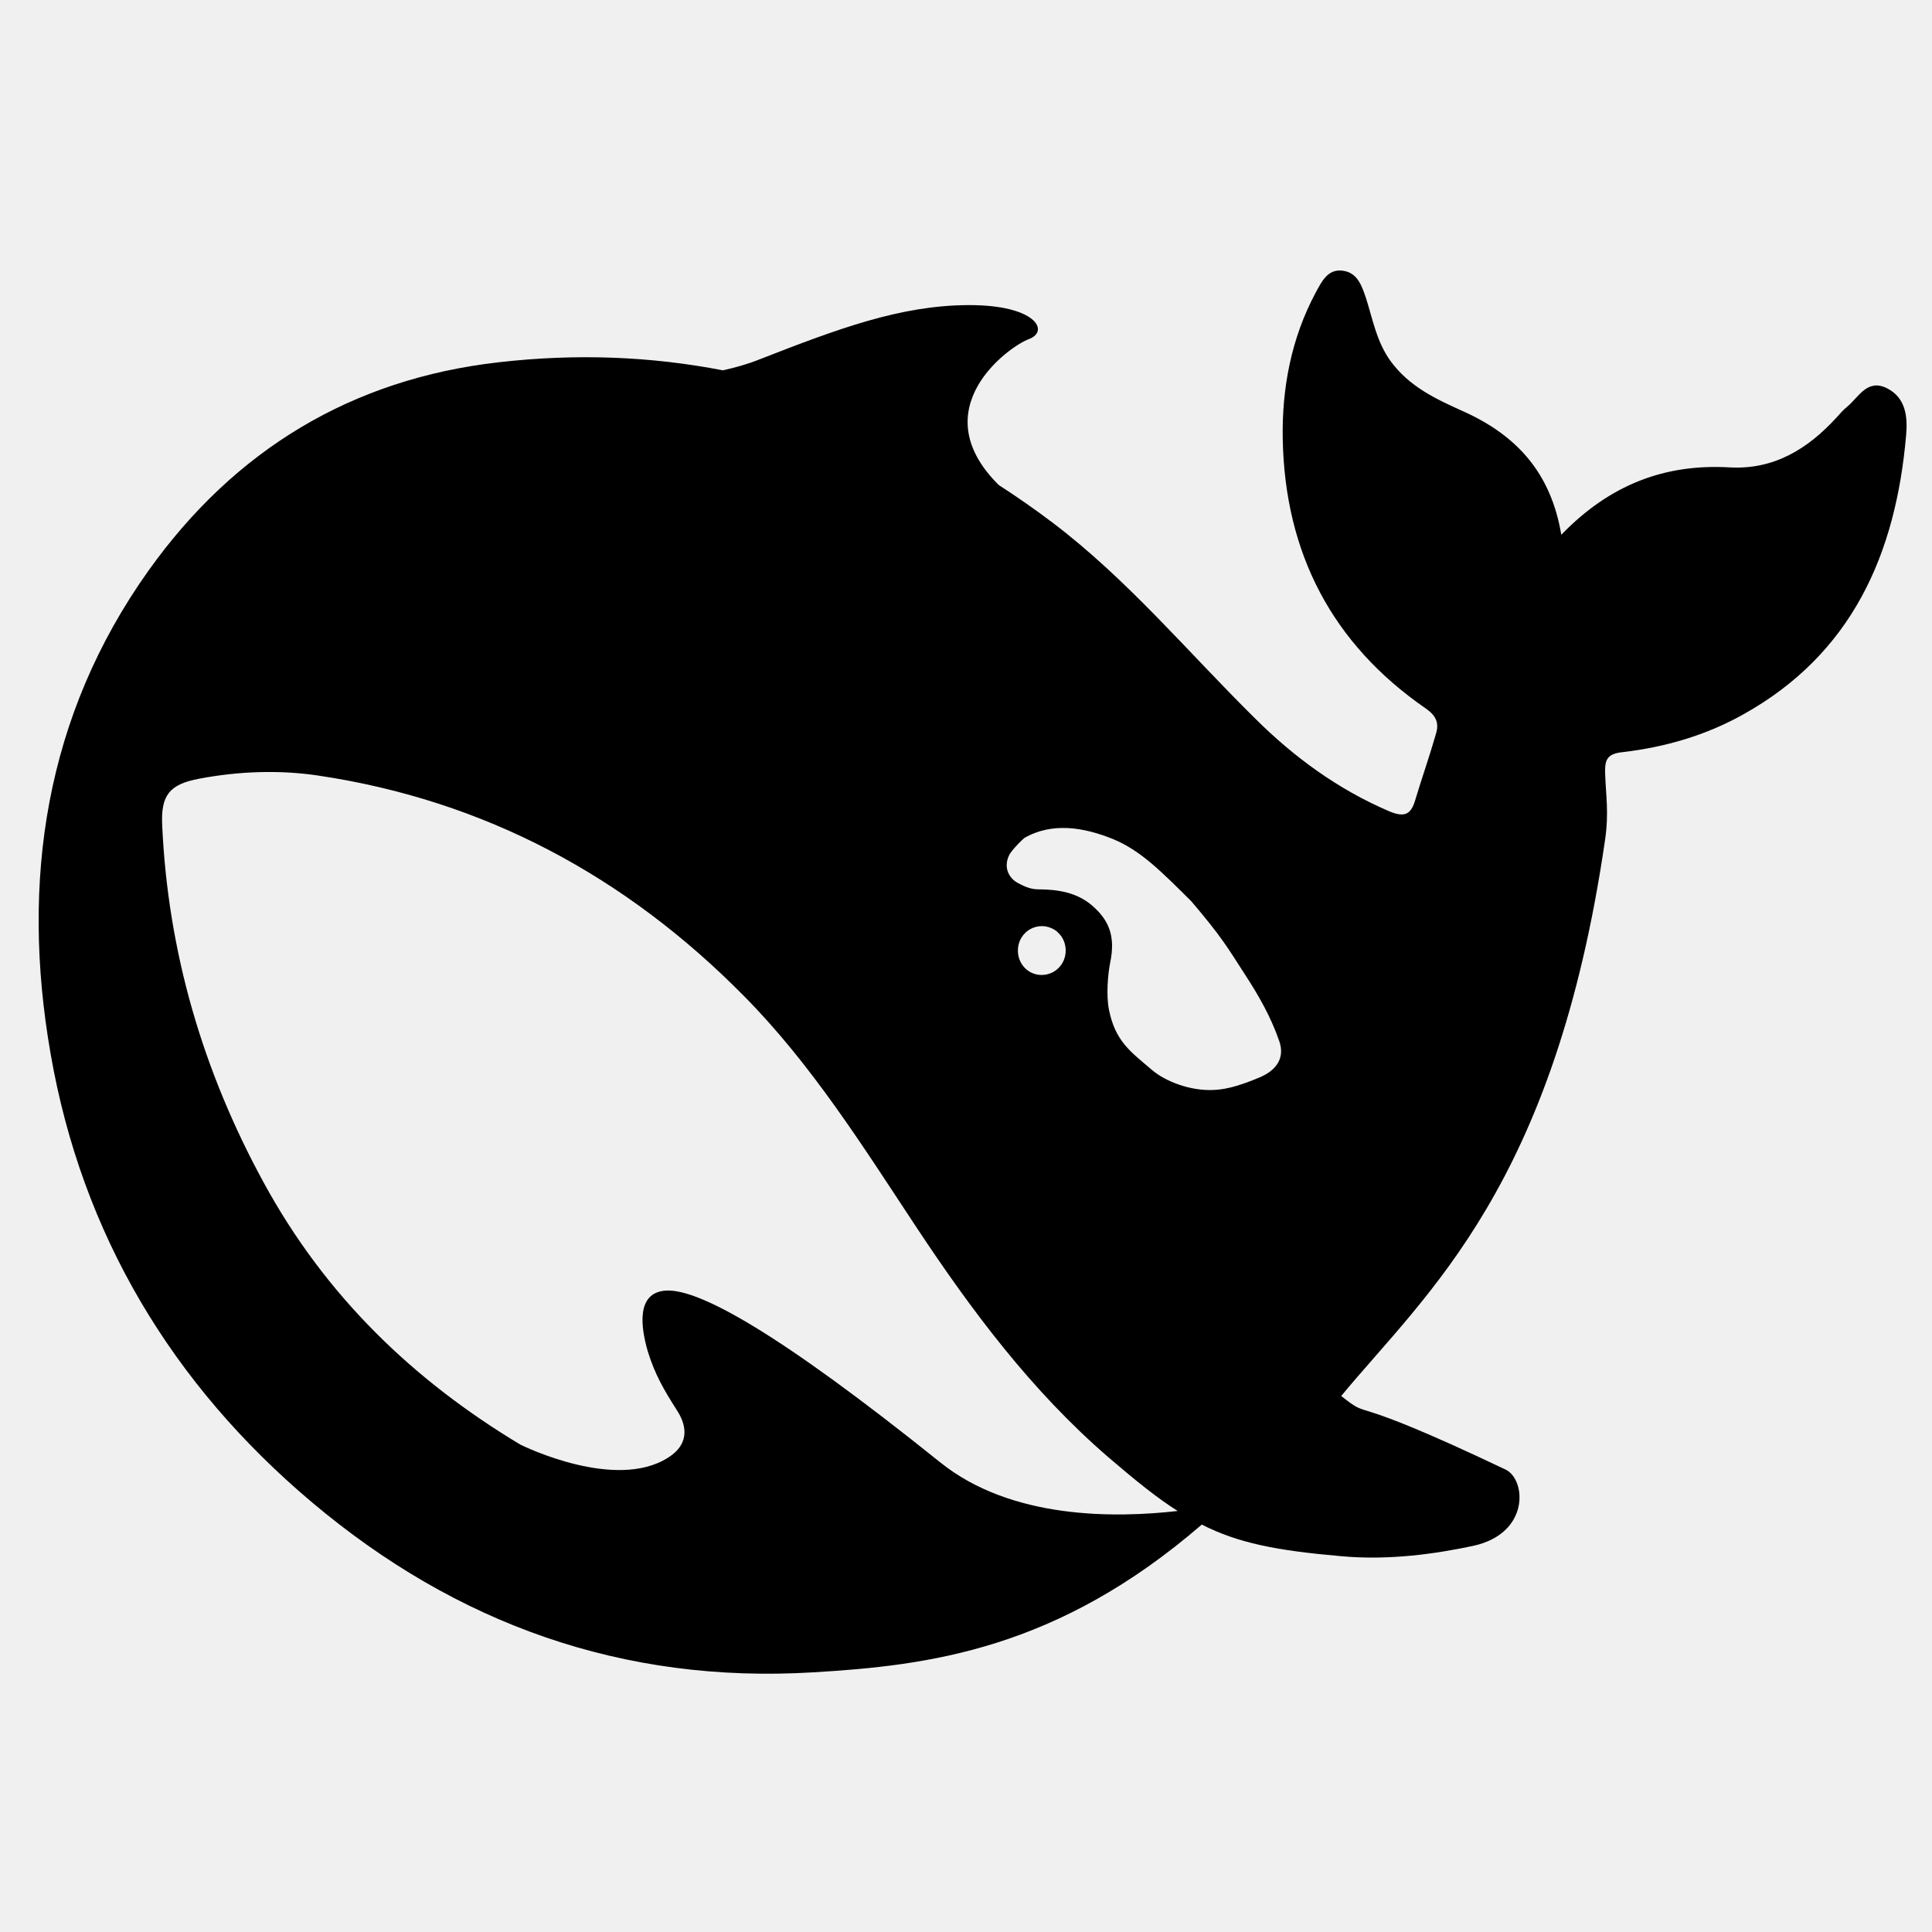
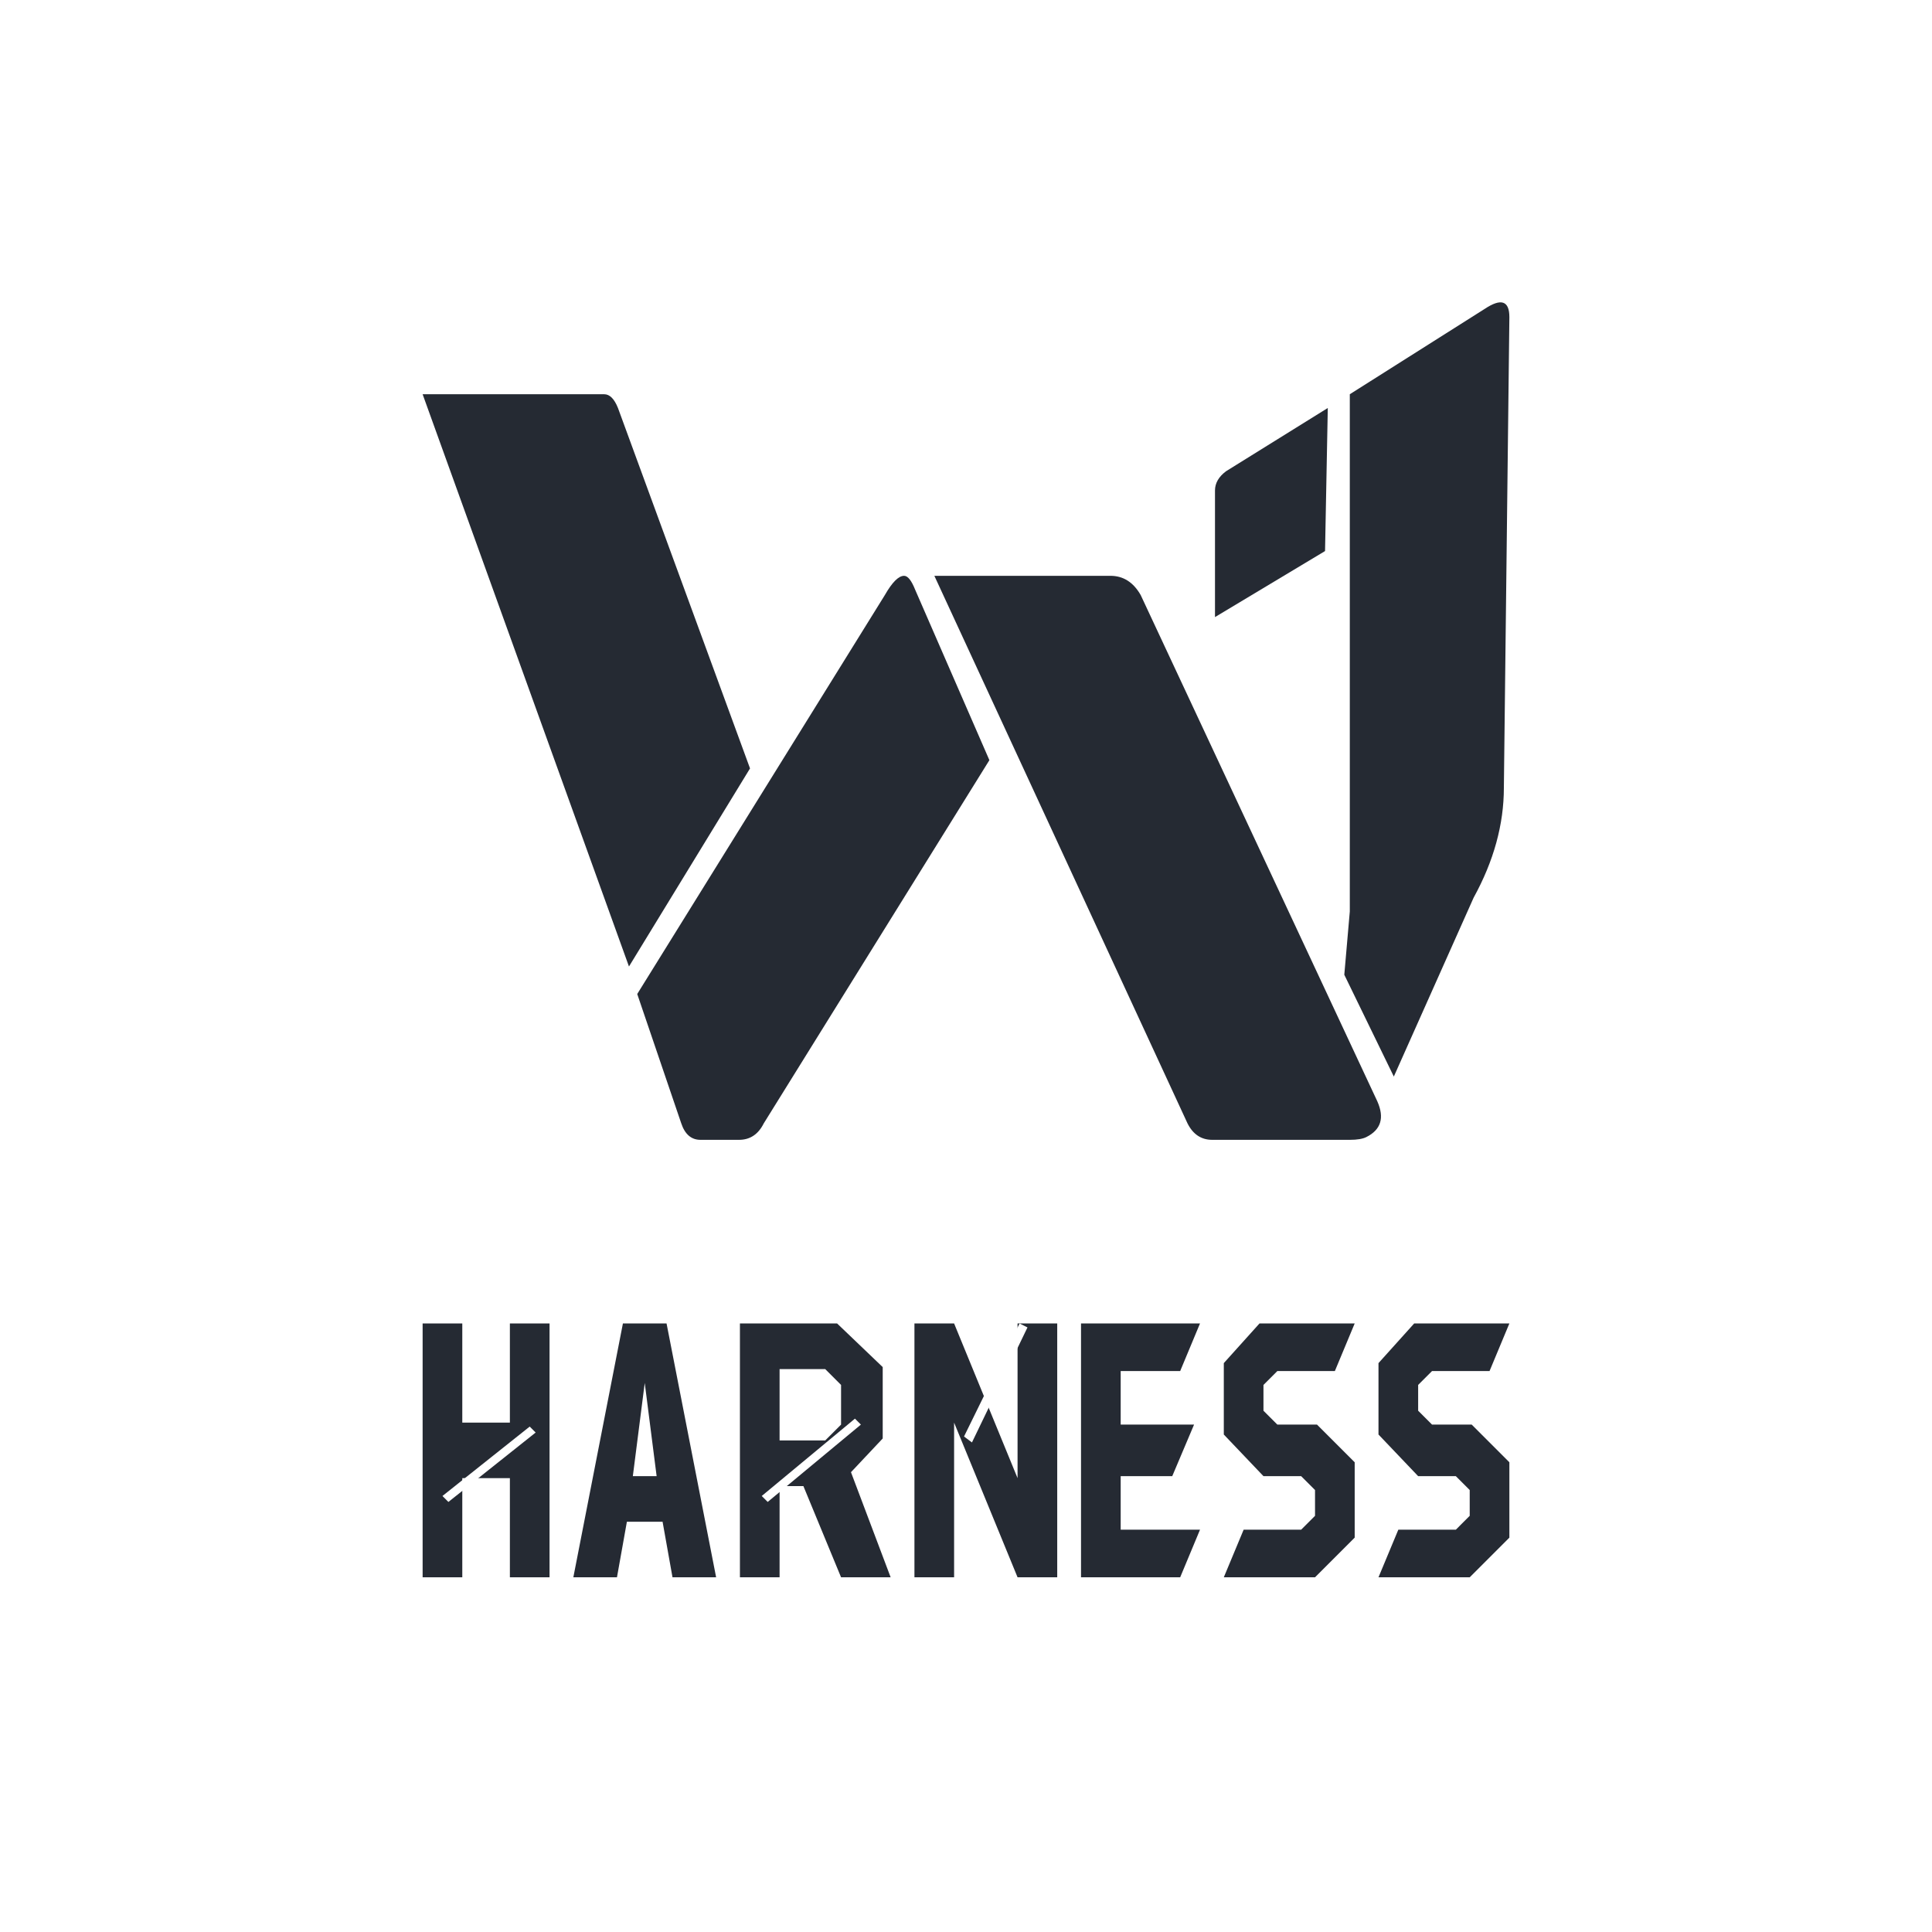
- <svg xmlns="http://www.w3.org/2000/svg" width="50" height="50" viewBox="0 0 50 50" fill="none">
-   <path id="path" d="M48.835 10.048C48.323 9.792 48.102 10.28 47.803 10.528C47.701 10.608 47.614 10.712 47.527 10.808C46.779 11.624 45.905 12.16 44.762 12.096C43.092 12 41.666 12.536 40.406 13.84C40.138 12.232 39.248 11.272 37.893 10.656C37.184 10.336 36.467 10.016 35.97 9.32C35.623 8.824 35.529 8.272 35.356 7.728C35.246 7.4 35.135 7.064 34.765 7.008C34.363 6.944 34.206 7.288 34.048 7.576C33.418 8.752 33.173 10.048 33.197 11.36C33.252 14.312 34.474 16.664 36.9 18.336C37.176 18.528 37.247 18.72 37.16 19C36.995 19.576 36.797 20.136 36.624 20.712C36.514 21.08 36.349 21.16 35.962 21C34.631 20.432 33.481 19.592 32.464 18.576C30.739 16.872 29.179 14.992 27.233 13.52C26.776 13.176 26.319 12.856 25.847 12.552C23.862 10.584 26.107 8.968 26.627 8.776C27.17 8.576 26.816 7.888 25.059 7.896C23.302 7.904 21.695 8.504 19.647 9.304C19.348 9.424 19.032 9.512 18.709 9.584C16.85 9.224 14.92 9.144 12.903 9.376C9.106 9.808 6.073 11.64 3.843 14.768C1.165 18.528 0.534 22.8 1.307 27.256C2.118 31.952 4.466 35.84 8.074 38.88C11.816 42.032 16.125 43.576 21.041 43.28C24.027 43.104 27.352 42.696 31.102 39.456C32.047 39.936 33.04 40.128 34.686 40.272C35.955 40.392 37.176 40.208 38.121 40.008C39.602 39.688 39.499 38.288 38.964 38.032C34.623 35.968 35.576 36.808 34.71 36.128C36.916 33.464 40.24 30.696 41.54 21.728C41.643 21.016 41.556 20.568 41.54 19.992C41.532 19.64 41.611 19.504 42.005 19.464C43.092 19.336 44.148 19.032 45.117 18.488C47.929 16.92 49.064 14.344 49.331 11.256C49.371 10.784 49.324 10.296 48.835 10.048ZM24.326 37.84C20.12 34.464 18.079 33.352 17.236 33.4C16.448 33.448 16.59 34.368 16.763 34.968C16.944 35.56 17.181 35.968 17.512 36.488C17.74 36.832 17.898 37.344 17.283 37.728C15.928 38.584 13.573 37.44 13.462 37.384C10.721 35.736 8.428 33.56 6.813 30.584C5.253 27.72 4.348 24.648 4.198 21.368C4.158 20.576 4.387 20.296 5.159 20.152C6.175 19.96 7.223 19.92 8.239 20.072C12.533 20.712 16.189 22.672 19.253 25.776C21.002 27.544 22.325 29.656 23.689 31.72C25.138 33.912 26.698 36 28.683 37.712C29.384 38.312 29.943 38.768 30.479 39.104C28.864 39.288 26.17 39.328 24.326 37.84ZM26.343 24.6C26.343 24.248 26.619 23.968 26.966 23.968C27.044 23.968 27.115 23.984 27.178 24.008C27.265 24.04 27.344 24.088 27.407 24.16C27.517 24.272 27.58 24.432 27.58 24.6C27.58 24.952 27.304 25.232 26.957 25.232C26.611 25.232 26.343 24.952 26.343 24.6ZM32.606 27.88C32.205 28.048 31.803 28.192 31.416 28.208C30.818 28.24 30.164 27.992 29.81 27.688C29.258 27.216 28.864 26.952 28.699 26.128C28.628 25.776 28.668 25.232 28.73 24.92C28.872 24.248 28.714 23.816 28.25 23.424C27.872 23.104 27.391 23.016 26.863 23.016C26.666 23.016 26.485 22.928 26.351 22.856C26.13 22.744 25.949 22.464 26.123 22.12C26.178 22.008 26.446 21.736 26.509 21.688C27.226 21.272 28.053 21.408 28.817 21.72C29.526 22.016 30.061 22.56 30.834 23.328C31.622 24.256 31.763 24.512 32.212 25.208C32.567 25.752 32.89 26.312 33.11 26.952C33.245 27.352 33.071 27.68 32.606 27.88Z" fill="#000" fill-opacity="1" fill-rule="nonzero" />
+ <svg xmlns="http://www.w3.org/2000/svg" width="1024" height="1024" viewBox="0 0 1024 1024" color="#252A33" fill="currentColor" role="img">
+   <rect width="1024" height="1024" fill="#FFFFFF" />
+   <g transform="translate(224 155) scale(1.458228) translate(-47 -95)">
+     <g fill="currentColor">
+       <g transform="translate(-692 -585)">
+         <path d="M739 717H805Q808 717 810 722L858 853L814 925Z" />
+         <path d="M914 783Q916 783 918 788L945 850L863 982Q860 988 854 988H840Q835 988 833 982L817 935L907 790Q911 783 914 783Z" />
+         <path d="M925 783H989Q996 783 1000 790L1086 974Q1090 983 1082 987Q1080 988 1076 988H1026Q1020 988 1017 982Z" />
+         <path d="M1027 752Q1027 748 1031 745L1068 722L1067 774L1027 798Z" />
+         <path d="M1076 717L1125 686Q1134 680 1134 689L1132 860Q1132 880 1121 900L1092 965L1074 928L1076 905Z" />
+       </g>
+     </g>
+   </g>
+   <g transform="translate(224 701.4599) scale(1.051095) translate(0 0)">
+     <defs>
+       <mask id="harness-light-s-word-harness-cuts" maskUnits="userSpaceOnUse" x="-1" y="-1" width="550" height="130">
+         <rect x="-1" y="-1" width="550" height="130" fill="white" />
+         <path d="M10 87L54 52L57 55L13 90Z M171 87L218 48L221 51L174 90Z M273 57L301 0L305 2L277 60Z" fill="black" />
+       </mask>
+     </defs>
+     <g mask="url(#harness-light-s-word-harness-cuts)">
+       <path d="M0 0H20V50H44V0H64V128H44V78H20V128H0Z" />
+       <path fill-rule="evenodd" transform="translate(76 0)" d="M0 128L25 0H47L72 128H50L45 100H27L22 128ZM36 30L30 77H42Z" />
+       <path fill-rule="evenodd" transform="translate(160 0)" d="M0 0H49L72 22V58L56 75L76 128H51L32 82H20V128H0ZM20 23V59H43L51 51V31L43 23Z" />
+       <path transform="translate(248 0)" d="M0 128V0H20L52 78V0H72V128H52L20 50V128Z" />
+       <path transform="translate(332 0)" d="M0 0H60L50 24H20V51H57L46 77H20V104H60L50 128H0Z" />
+       <path transform="translate(404 0)" d="M18 0H66L56 24H27L20 31V44L27 51H47L66 70V108L46 128H0L10 104H39L46 97V84L39 77H20L0 56V20Z" />
+       <path transform="translate(482 0)" d="M18 0H66L56 24H27L20 31V44L27 51H47L66 70V108L46 128H0L10 104H39L46 97V84L39 77H20L0 56V20Z" />
+     </g>
+   </g>
</svg>
